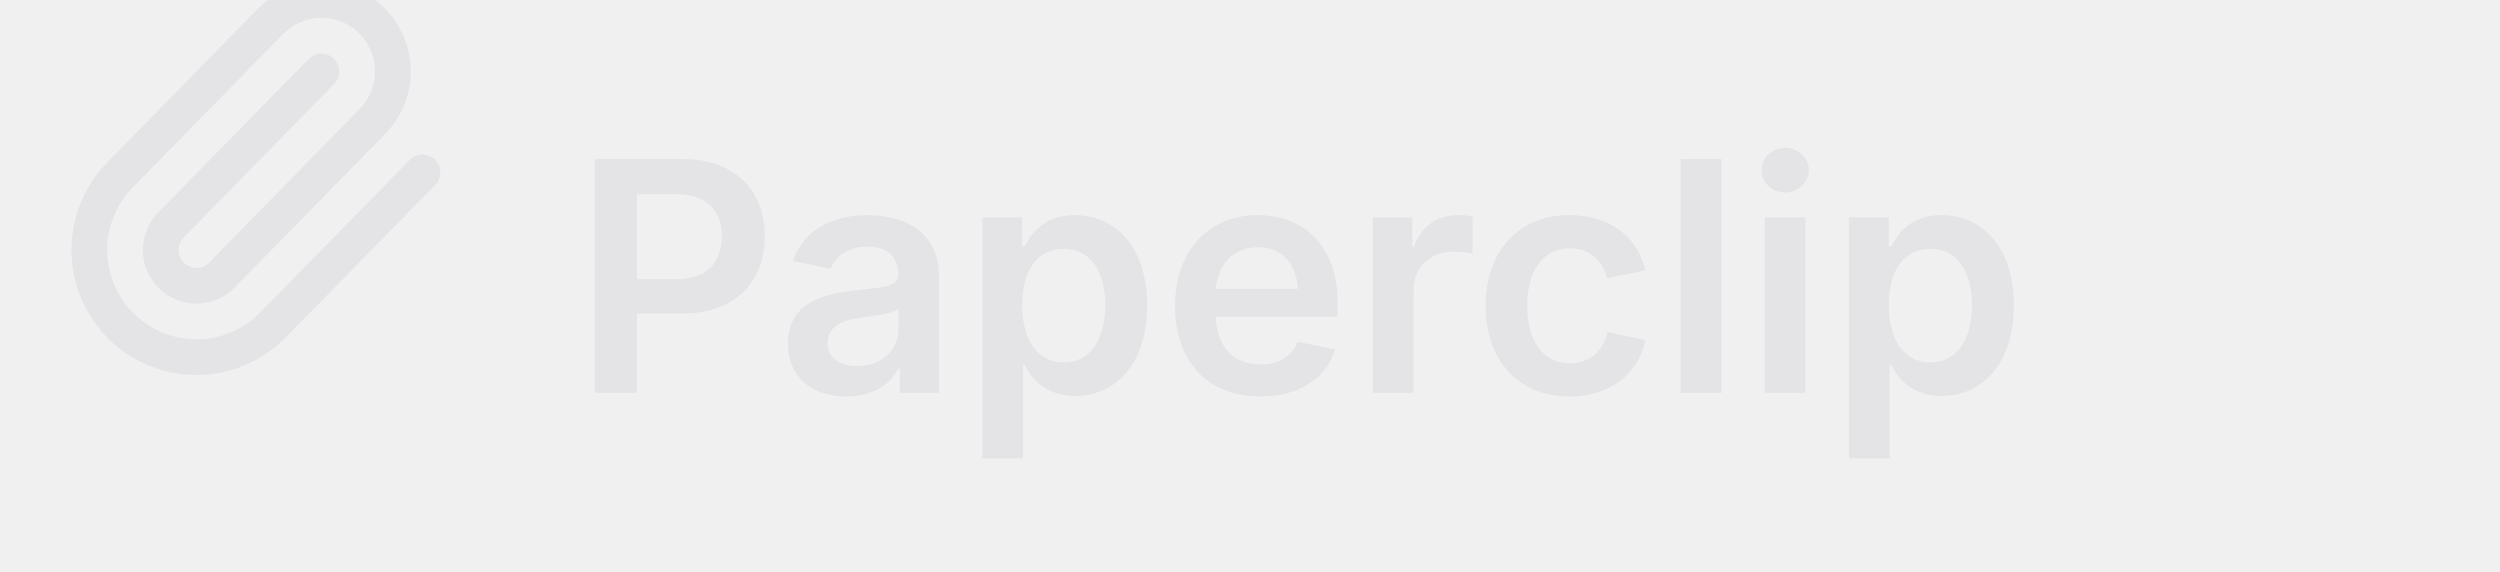
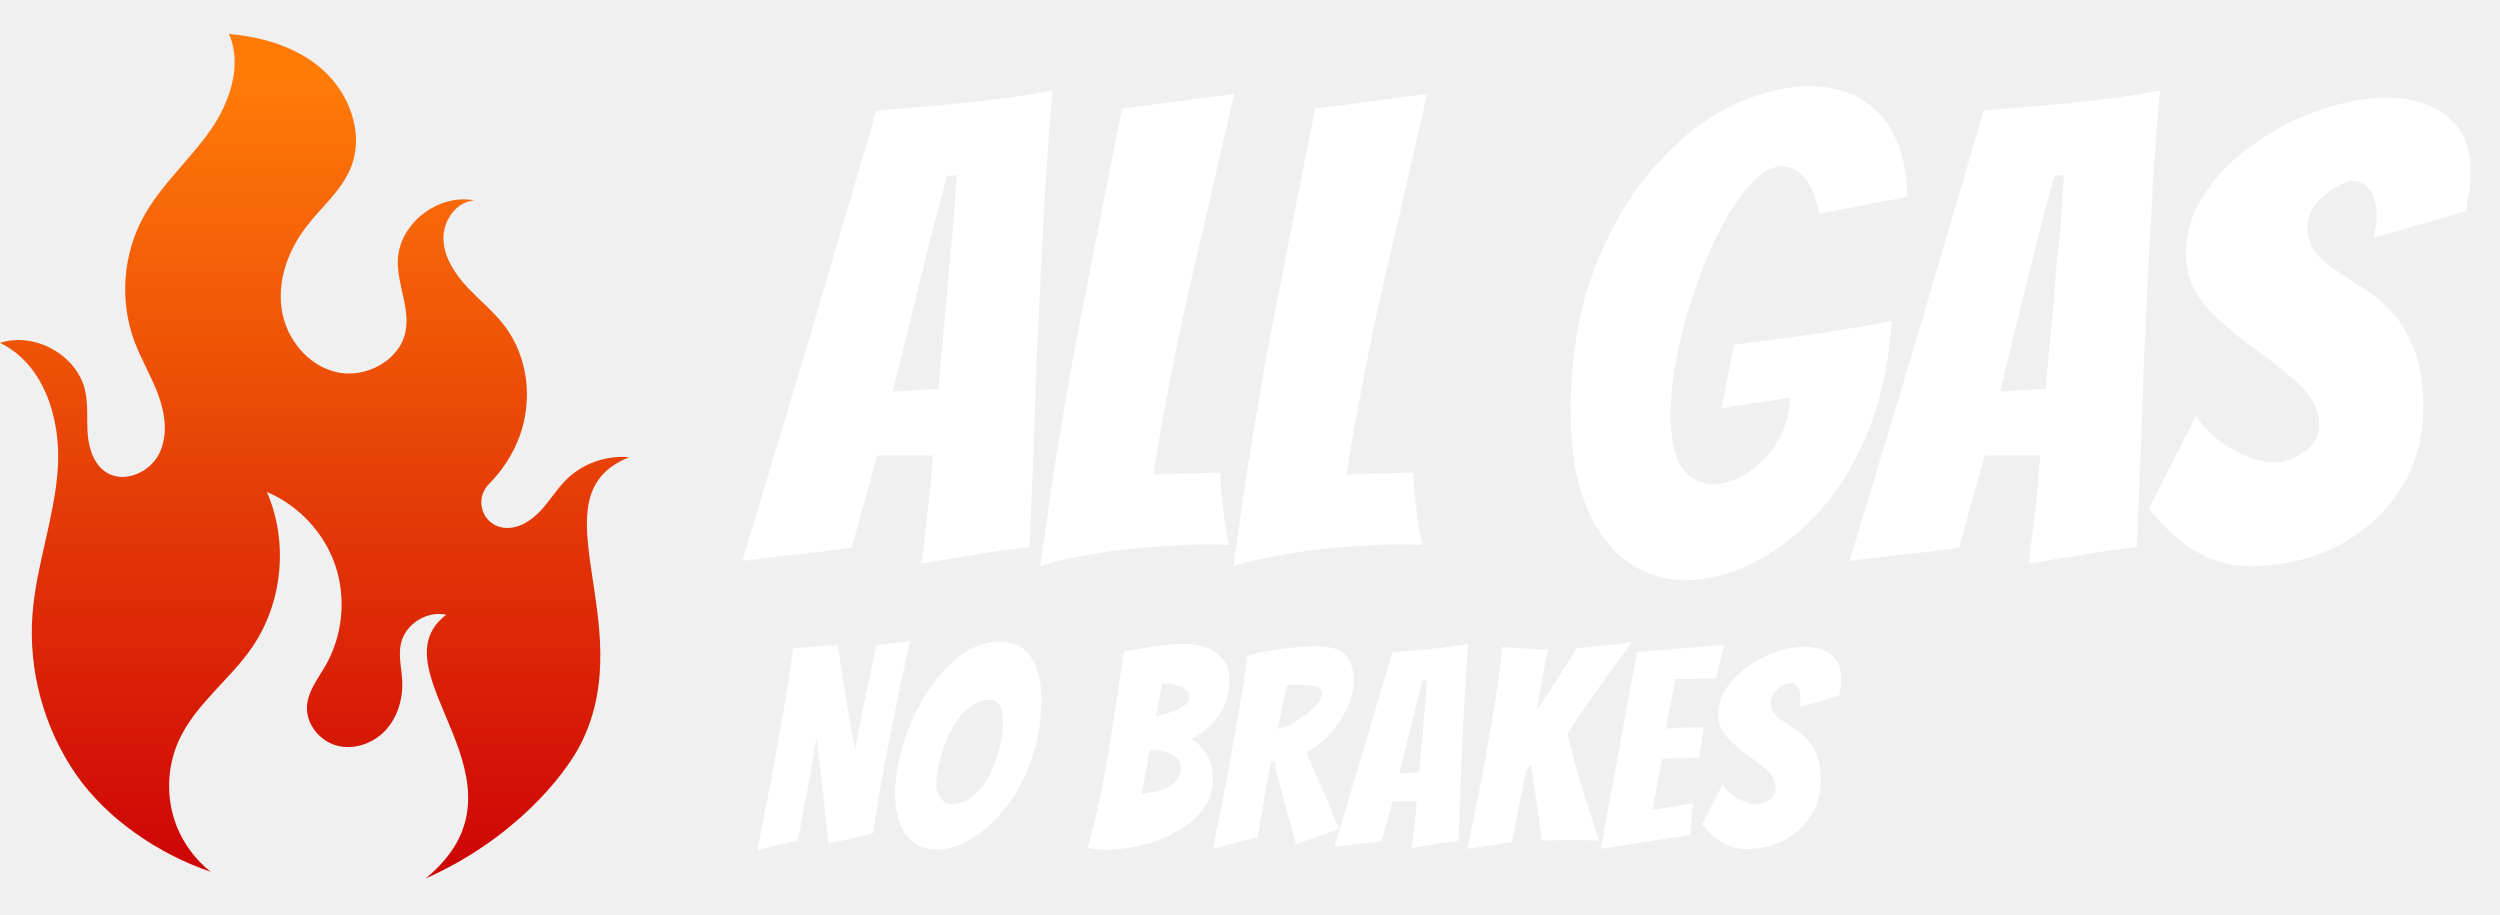
- <svg xmlns="http://www.w3.org/2000/svg" width="140" height="32" viewBox="0 0 140 32" fill="none">
-   <g stroke-linecap="round" stroke-linejoin="round">
-     <path stroke="#e4e4e7" stroke-width="2" d="m18 4-8.414 8.586a2 2 0 0 0 2.829 2.829l8.414-8.586a4 4 0 1 0-5.657-5.657l-8.379 8.551a6 6 0 1 0 8.485 8.485l8.379-8.551" />
+ <svg xmlns="http://www.w3.org/2000/svg" width="1611" height="589" viewBox="0 0 1611 589" fill="none">
+   <g clip-path="url(#clip0_4_82)">
+     <path d="M374.666 478.584C363.608 500.878 329.909 541.439 274.216 566.118C349.984 503.964 239.812 432.761 287.513 396.147C275.046 393.377 261.181 402.162 258.365 414.616C256.567 422.57 258.817 430.811 259.188 438.954C259.711 450.444 256.179 462.341 248.316 470.731C240.453 479.12 228.046 483.458 216.951 480.432C205.859 477.403 197.072 466.426 197.827 454.954C198.465 445.266 205.029 437.187 209.85 428.76C220.881 409.471 223.205 385.416 216.074 364.374C208.939 343.328 192.467 325.645 171.981 317.04C185.987 349.157 182.226 388.382 162.377 417.254C147.987 438.188 125.966 453.807 115.36 476.89C107.359 494.303 106.856 515.015 114.008 532.793C118.562 544.114 126.172 554.142 135.705 561.749C102.005 550.28 68.539 527.513 48.744 498.692C28.174 468.737 18.209 431.887 20.928 395.843C23.31 364.313 35.002 333.984 37.221 302.44C39.444 270.9 28.869 234.879 9.15527e-05 220.951C22.48 213.682 49.648 228.855 54.82 251.557C56.945 260.898 55.764 270.63 56.557 280.169C57.353 289.706 60.817 299.954 69.203 304.811C80.517 311.372 96.21 304.396 102.252 292.931C108.297 281.465 106.671 267.452 102.299 255.274C97.927 243.097 91.039 231.918 86.552 219.784C76.945 193.799 79.198 163.821 92.587 139.509C103.871 119.02 122.144 103.159 135.57 83.954C148.24 65.833 156.302 41.69 147.538 21.882C169.242 23.755 190.926 30.228 207.209 44.284C225.279 59.879 234.971 86.235 226.008 108.175C219.96 122.987 206.834 133.67 197.109 146.442C185.603 161.554 178.701 180.758 181.524 199.423C184.351 218.09 198.192 235.557 216.89 239.825C235.588 244.095 257.471 232.383 261.273 213.881C264.41 198.637 255.869 183.298 256.358 167.747C257.1 144.279 282.184 124.606 305.621 129.123C293.811 129.973 285.449 142.37 285.756 154.008C286.063 165.646 292.914 176.17 300.885 184.779C308.853 193.391 318.184 200.812 325.254 210.15C340.37 230.106 343.416 257.774 334.814 281.171C330.564 292.725 323.665 303.185 314.979 312.017C305.345 321.809 310.914 338.413 324.667 340.076C324.88 340.103 325.092 340.123 325.305 340.143C334.119 340.906 342.363 335.552 348.334 329.13C354.308 322.71 358.818 315.053 365.083 308.903C375.547 298.632 390.787 293.258 405.505 294.651C342.93 319.249 412.97 401.325 374.666 478.584Z" fill="url(#paint0_linear_4_82)" />
+     <path d="M593.797 363.175C594.347 358.502 594.897 353.966 595.447 349.568C595.997 345.17 596.546 340.771 597.096 336.373L599.57 313.282C599.845 309.433 600.12 305.859 600.395 302.561C600.67 299.262 600.945 296.238 601.22 293.489H565.346L548.852 352.867C542.804 353.691 535.657 354.654 527.41 355.753C519.163 356.578 511.466 357.402 504.319 358.227C499.92 358.777 495.522 359.327 491.123 359.877C487 360.426 482.739 360.976 478.341 361.526L510.916 253.491C514.765 240.571 519.163 225.864 524.111 209.371C529.059 192.877 534.007 175.971 538.956 158.652C544.179 141.334 548.989 125.115 553.388 109.995C558.061 94.601 561.772 81.681 564.521 71.235C583.214 69.86 602.182 68.211 621.425 66.287C640.942 64.362 659.91 61.751 678.328 58.452C676.954 73.846 675.579 91.302 674.205 110.82C673.105 130.063 672.006 149.993 670.906 170.61C670.081 191.227 669.119 211.57 668.02 231.637C667.47 250.605 666.783 270.26 665.958 290.603C665.133 310.67 664.308 331.287 663.484 352.454C659.36 353.004 655.237 353.554 651.113 354.104C646.99 354.654 642.867 355.203 638.743 355.753C631.871 356.853 624.311 358.09 616.064 359.464C607.817 360.839 600.395 362.076 593.797 363.175ZM575.242 252.254C576.891 252.254 579.915 252.117 584.313 251.842C588.987 251.567 593.385 251.292 597.509 251.017C601.632 250.742 604.106 250.605 604.931 250.605C604.931 247.031 605.481 239.747 606.58 228.751C607.68 217.755 608.779 206.209 609.879 194.114C610.429 186.966 610.978 179.682 611.528 172.259C612.353 164.562 613.178 156.728 614.002 148.756L616.476 112.882L610.291 113.294L600.807 148.756L575.242 252.254ZM670.336 364.825C673.36 343.108 676.521 321.254 679.82 299.262C683.393 277.27 686.967 256.103 690.541 235.761C694.389 215.143 697.963 196.588 701.262 180.094C704.835 162.226 708.409 144.083 711.983 125.664C715.556 107.246 719.267 88.691 723.116 69.998L795.276 60.514L773.834 153.704C769.986 169.923 766 187.379 761.876 206.072C758.028 224.49 754.454 242.358 751.155 259.677C747.857 276.995 745.245 292.389 743.321 305.859C750.193 305.31 757.478 305.035 765.175 305.035C773.147 304.76 780.157 304.622 786.205 304.622C786.48 310.945 787.03 317.68 787.854 324.827C788.679 331.7 789.504 337.747 790.328 342.97C791.428 347.919 791.978 350.668 791.978 351.217C790.878 351.217 789.778 351.217 788.679 351.217C787.854 351.217 786.892 351.08 785.792 350.805H779.195C768.474 350.805 756.516 351.355 743.321 352.454C730.401 353.279 717.481 354.791 704.56 356.99C691.915 358.914 680.507 361.526 670.336 364.825ZM794.764 364.825C797.788 343.108 800.949 321.254 804.248 299.262C807.822 277.27 811.395 256.103 814.969 235.761C818.818 215.143 822.391 196.588 825.69 180.094C829.264 162.226 832.837 144.083 836.411 125.664C839.985 107.246 843.696 88.691 847.544 69.998L919.705 60.514L898.263 153.704C894.414 169.923 890.428 187.379 886.305 206.072C882.456 224.49 878.883 242.358 875.584 259.677C872.285 276.995 869.674 292.389 867.749 305.859C874.622 305.31 881.906 305.035 889.604 305.035C897.576 304.76 904.585 304.622 910.633 304.622C910.908 310.945 911.458 317.68 912.283 324.827C913.107 331.7 913.932 337.747 914.757 342.97C915.856 347.919 916.406 350.668 916.406 351.217C915.306 351.217 914.207 351.217 913.107 351.217C912.283 351.217 911.32 351.08 910.221 350.805H903.623C892.902 350.805 880.944 351.355 867.749 352.454C854.829 353.279 841.909 354.791 828.989 356.99C816.344 358.914 804.935 361.526 794.764 364.825ZM1086.73 373.896C1076.56 373.896 1066.8 371.697 1057.46 367.299C1048.39 362.9 1040.55 356.165 1033.95 347.094C1027.08 338.297 1021.72 327.164 1017.87 313.694C1014.02 300.224 1012.1 284.417 1012.1 266.274C1012.1 230.812 1017.18 199.887 1027.36 173.496C1037.53 147.106 1050.45 125.115 1066.12 107.521C1081.51 89.928 1098 76.87 1115.6 68.348C1133.47 59.827 1150.1 55.566 1165.49 55.566C1180.34 55.566 1192.43 58.864 1201.78 65.462C1211.12 71.785 1218 80.306 1222.4 91.027C1226.79 101.748 1228.99 113.706 1228.99 126.901L1172.5 137.622C1170.03 126.627 1166.73 118.792 1162.61 114.119C1158.48 109.446 1153.81 107.109 1148.59 107.109C1142.54 107.109 1136.22 110.408 1129.62 117.005C1123.29 123.603 1116.97 132.537 1110.65 143.808C1104.6 154.803 1099.1 167.174 1094.16 180.919C1089.21 194.664 1085.08 208.821 1081.79 223.39C1078.76 237.96 1076.97 251.705 1076.43 264.625C1076.43 281.668 1078.9 293.901 1083.85 301.324C1089.07 308.471 1095.67 312.044 1103.64 312.044C1111.34 312.044 1118.9 309.57 1126.32 304.622C1134.02 299.674 1140.34 293.077 1145.29 284.83C1150.51 276.308 1153.26 266.824 1153.53 256.378L1109.41 262.975L1117.25 222.153L1155.18 217.205C1165.63 215.831 1176.62 214.181 1188.17 212.257C1199.99 210.333 1210.3 208.546 1219.1 206.896C1217.17 234.936 1211.67 259.539 1202.6 280.706C1193.81 301.598 1182.81 318.917 1169.62 332.662C1156.42 346.407 1142.54 356.715 1127.97 363.588C1113.67 370.46 1099.93 373.896 1086.73 373.896ZM1307.35 363.175C1307.9 358.502 1308.45 353.966 1309 349.568C1309.55 345.17 1310.1 340.771 1310.65 336.373L1313.12 313.282C1313.4 309.433 1313.67 305.859 1313.95 302.561C1314.22 299.262 1314.5 296.238 1314.77 293.489H1278.9L1262.4 352.867C1256.35 353.691 1249.21 354.654 1240.96 355.753C1232.71 356.578 1225.02 357.402 1217.87 358.227C1213.47 358.777 1209.07 359.327 1204.67 359.877C1200.55 360.426 1196.29 360.976 1191.89 361.526L1224.47 253.491C1228.32 240.571 1232.71 225.864 1237.66 209.371C1242.61 192.877 1247.56 175.971 1252.51 158.652C1257.73 141.334 1262.54 125.115 1266.94 109.995C1271.61 94.601 1275.32 81.681 1278.07 71.235C1296.76 69.86 1315.73 68.211 1334.98 66.287C1354.49 64.362 1373.46 61.751 1391.88 58.452C1390.5 73.846 1389.13 91.302 1387.76 110.82C1386.66 130.063 1385.56 149.993 1384.46 170.61C1383.63 191.227 1382.67 211.57 1381.57 231.637C1381.02 250.605 1380.33 270.26 1379.51 290.603C1378.68 310.67 1377.86 331.287 1377.03 352.454C1372.91 353.004 1368.79 353.554 1364.66 354.104C1360.54 354.654 1356.42 355.203 1352.29 355.753C1345.42 356.853 1337.86 358.09 1329.61 359.464C1321.37 360.839 1313.95 362.076 1307.35 363.175ZM1288.79 252.254C1290.44 252.254 1293.47 252.117 1297.86 251.842C1302.54 251.567 1306.94 251.292 1311.06 251.017C1315.18 250.742 1317.66 250.605 1318.48 250.605C1318.48 247.031 1319.03 239.747 1320.13 228.751C1321.23 217.755 1322.33 206.209 1323.43 194.114C1323.98 186.966 1324.53 179.682 1325.08 172.259C1325.9 164.562 1326.73 156.728 1327.55 148.756L1330.03 112.882L1323.84 113.294L1314.36 148.756L1288.79 252.254ZM1449.45 364.825C1438.45 364.825 1427.46 361.938 1416.46 356.165C1405.47 350.118 1394.88 340.634 1384.71 327.714L1415.22 267.924C1418.25 273.147 1422.65 278.095 1428.42 282.768C1434.47 287.441 1440.79 291.152 1447.39 293.901C1453.99 296.65 1459.62 298.025 1464.29 298.025C1471.44 298.025 1478.18 295.826 1484.5 291.427C1491.1 287.029 1494.39 281.119 1494.39 273.696C1494.39 264.075 1490 255.278 1481.2 247.306C1472.4 239.334 1462.51 231.5 1451.51 223.803C1440.79 216.105 1430.89 207.446 1421.82 197.825C1413.03 187.929 1408.63 176.658 1408.63 164.013C1408.63 149.718 1412.75 136.523 1421 124.427C1429.24 112.057 1439.97 101.336 1453.16 92.264C1466.36 82.918 1480.38 75.771 1495.22 70.823C1510.34 65.6 1524.63 62.988 1538.1 62.988C1547.72 62.988 1556.66 64.637 1564.91 67.936C1573.15 70.96 1579.75 76.046 1584.7 83.193C1589.65 90.34 1592.12 99.962 1592.12 112.057C1592.12 113.981 1591.98 115.906 1591.71 117.83C1591.71 119.754 1591.57 121.678 1591.3 123.603C1591.02 125.527 1590.61 127.589 1590.06 129.788C1589.78 131.712 1589.51 133.774 1589.23 135.973L1529.44 153.292C1529.99 151.092 1530.41 148.893 1530.68 146.694C1531.23 144.495 1531.51 142.296 1531.51 140.096C1531.51 131.85 1529.99 125.939 1526.97 122.366C1524.22 118.517 1520.51 116.593 1515.84 116.593C1513.36 116.593 1509.79 117.967 1505.12 120.716C1500.44 123.19 1496.18 126.764 1492.33 131.437C1488.76 135.836 1486.97 140.784 1486.97 146.282C1486.97 155.353 1490.68 162.913 1498.11 168.961C1505.8 174.734 1514.6 180.644 1524.5 186.692C1529.17 189.44 1534.39 193.839 1540.17 199.887C1545.94 205.659 1550.89 213.631 1555.01 223.803C1559.41 233.699 1561.61 246.482 1561.61 262.151C1561.61 282.493 1556.52 300.361 1546.35 315.756C1536.45 331.15 1522.98 343.245 1505.94 352.042C1488.9 360.564 1470.07 364.825 1449.45 364.825Z" fill="white" />
+     <path d="M488.069 547.693C489.732 539.259 491.335 531.004 492.88 522.927C494.543 514.731 496.146 506.654 497.69 498.696C499.353 489.431 501.016 480.047 502.679 470.545C504.461 461.043 506.064 451.778 507.49 442.751C509.034 433.723 510.221 425.349 511.053 417.629C512.953 417.51 514.794 417.391 516.576 417.272C518.358 417.154 520.08 417.035 521.743 416.916C523.287 416.797 524.831 416.678 526.376 416.56C528.038 416.441 529.642 416.322 531.186 416.203L539.738 415.669C540.57 420.182 541.282 424.637 541.876 429.031C542.589 433.426 543.242 437.702 543.836 441.86C544.311 444.71 544.846 448.036 545.44 451.837C546.152 455.638 546.806 459.558 547.4 463.596C548.112 467.516 548.766 471.198 549.359 474.643C550.072 478.088 550.666 480.879 551.141 483.017C552.329 476.722 553.279 471.555 553.992 467.516C554.823 463.359 555.595 459.38 556.308 455.579C557.14 451.659 558.09 447.086 559.159 441.86L564.682 415.847L586.419 413.174C584.4 422.083 582.499 430.754 580.717 439.187C578.936 447.621 577.273 455.816 575.729 463.775C572.759 478.147 570.146 491.628 567.889 504.219C565.632 516.691 563.91 527.619 562.722 537.002L533.68 543.773L531.008 516.335C530.77 513.603 530.414 510.336 529.939 506.535C529.464 502.616 528.989 498.637 528.514 494.598C528.038 490.441 527.563 486.699 527.088 483.373C526.613 479.929 526.257 477.375 526.019 475.712C524.831 482.72 523.703 489.55 522.634 496.202C521.565 502.734 520.377 509.089 519.071 515.266C518.239 519.423 517.408 523.758 516.576 528.272C515.864 532.667 515.032 537.121 514.082 541.635L488.069 547.693ZM603.545 547.514C595.706 547.514 589.292 544.486 584.303 538.428C579.314 532.37 576.82 523.224 576.82 510.99C576.82 504.219 577.651 497.092 579.314 489.609C580.977 482.126 583.293 474.762 586.263 467.516C589.232 460.271 592.677 453.56 596.597 447.383C602.892 437.405 610.138 429.269 618.333 422.974C626.529 416.678 635.141 413.531 644.168 413.531C651.295 413.531 656.759 415.372 660.56 419.054C664.479 422.617 667.211 427.25 668.756 432.951C670.3 438.534 671.072 444.354 671.072 450.412C671.072 464.547 668.874 477.731 664.479 489.966C660.203 502.081 654.621 512.356 647.731 520.789C640.842 529.46 633.478 536.112 625.638 540.744C617.918 545.258 610.553 547.514 603.545 547.514ZM613.167 518.116C618.512 518.116 623.203 516.335 627.242 512.771C631.399 509.208 634.903 504.694 637.754 499.23C640.605 493.648 642.743 487.828 644.168 481.77C645.593 475.712 646.306 470.248 646.306 465.378C646.306 463.478 646.128 461.458 645.772 459.32C645.415 457.064 644.643 455.104 643.455 453.441C642.268 451.778 640.427 450.946 637.932 450.946C632.468 450.946 627.539 452.966 623.144 457.004C618.749 460.924 615.067 465.913 612.098 471.97C609.128 478.147 606.931 484.205 605.505 490.144C604.08 496.083 603.367 501.487 603.367 506.357C603.367 508.852 604.258 511.465 606.04 514.197C607.821 516.81 610.197 518.116 613.167 518.116ZM713.205 547.514C708.81 547.514 704.712 547.158 700.911 546.445C706.612 525.659 711.126 504.754 714.452 483.73C717.897 462.587 721.163 441.325 724.251 419.945C730.428 418.638 736.842 417.51 743.494 416.56C750.145 415.491 757.034 414.956 764.161 414.956C768.081 414.956 772.238 415.669 776.633 417.094C781.028 418.401 784.71 420.836 787.68 424.399C790.768 427.844 792.312 432.773 792.312 439.187C792.312 445.126 791.065 450.59 788.571 455.579C786.076 460.568 782.929 464.844 779.128 468.407C775.327 471.97 771.407 474.524 767.368 476.068C769.031 476.9 770.991 478.385 773.248 480.523C775.505 482.661 777.465 485.511 779.128 489.075C780.79 492.638 781.622 496.974 781.622 502.081C781.622 509.208 779.484 515.681 775.208 521.502C771.051 527.203 765.468 531.954 758.46 535.755C751.689 539.556 744.384 542.466 736.545 544.486C728.705 546.505 720.925 547.514 713.205 547.514ZM744.919 461.458C748.601 460.746 752.105 459.795 755.431 458.608C758.757 457.42 761.429 456.054 763.449 454.51C765.587 452.966 766.656 451.303 766.656 449.521C766.656 447.264 765.765 445.483 763.983 444.176C762.201 442.869 760.063 441.919 757.569 441.325C755.075 440.731 752.758 440.434 750.62 440.434H748.839C748.007 445.186 747.235 449.343 746.522 452.906C745.81 456.351 745.275 459.202 744.919 461.458ZM735.832 511.524C738.208 511.287 740.821 510.871 743.672 510.277C746.522 509.683 749.254 508.792 751.868 507.604C754.481 506.298 756.619 504.635 758.282 502.616C760.063 500.478 760.954 497.924 760.954 494.954C760.954 492.104 760.004 489.847 758.104 488.184C756.203 486.521 753.887 485.333 751.155 484.62C748.542 483.789 746.047 483.373 743.672 483.373H742.246C741.652 483.373 741.177 483.433 740.821 483.551C740.108 487.946 739.277 492.579 738.327 497.449C737.376 502.319 736.545 507.01 735.832 511.524ZM781.575 546.98L790.839 500.656C792.265 492.104 793.809 483.314 795.472 474.287C797.135 465.259 798.679 456.351 800.104 447.561C801.648 438.771 802.836 430.516 803.668 422.796C810.438 420.658 817.743 419.113 825.583 418.163C833.422 417.094 841.202 416.56 848.923 416.56C857.95 416.56 864.067 418.519 867.274 422.439C870.6 426.359 872.263 431.645 872.263 438.296C872.263 444.354 870.838 450.471 867.987 456.648C865.136 462.706 861.395 468.229 856.762 473.218C852.249 478.088 847.26 481.948 841.796 484.799C843.934 489.55 846.191 494.776 848.566 500.478C851.061 506.06 853.377 511.405 855.515 516.513C856.703 519.482 857.891 522.452 859.078 525.421C860.385 528.391 861.632 531.36 862.82 534.33L835.204 543.951C834.016 539.794 832.888 535.815 831.818 532.014C830.749 528.213 829.74 524.471 828.79 520.789C827.602 516.394 826.473 512.177 825.404 508.139C824.335 503.982 823.385 500.299 822.554 497.092C821.841 493.885 821.425 491.628 821.306 490.322L818.99 491.035C818.278 494.836 817.387 499.468 816.318 504.932C815.367 510.396 814.477 515.681 813.645 520.789L810.438 539.497L781.575 546.98ZM823.444 469.654C825.583 469.417 828.196 468.526 831.284 466.982C834.491 465.319 837.639 463.299 840.727 460.924C843.934 458.548 846.607 456.113 848.745 453.619C850.883 451.125 851.952 448.927 851.952 447.027C851.952 444.651 850.526 443.107 847.676 442.394C844.944 441.563 841.321 441.147 836.807 441.147H832.888C832.175 441.266 831.522 441.325 830.928 441.325C830.334 441.325 829.74 441.325 829.146 441.325L823.444 469.654ZM909.739 546.445C909.976 544.426 910.214 542.466 910.451 540.566C910.689 538.665 910.926 536.765 911.164 534.864L912.233 524.887C912.352 523.224 912.47 521.68 912.589 520.254C912.708 518.829 912.827 517.523 912.946 516.335H897.445L890.318 541.991C887.705 542.348 884.617 542.763 881.053 543.238C877.49 543.595 874.164 543.951 871.076 544.307C869.175 544.545 867.275 544.782 865.374 545.02C863.593 545.258 861.751 545.495 859.851 545.733L873.926 499.052C875.589 493.47 877.49 487.115 879.628 479.988C881.766 472.861 883.904 465.556 886.042 458.073C888.299 450.59 890.377 443.582 892.278 437.049C894.297 430.397 895.901 424.815 897.088 420.301C905.166 419.707 913.361 418.995 921.676 418.163C930.109 417.332 938.305 416.203 946.263 414.778C945.669 421.43 945.076 428.972 944.482 437.405C944.007 445.72 943.531 454.332 943.056 463.24C942.7 472.149 942.284 480.938 941.809 489.609C941.572 497.805 941.275 506.298 940.918 515.088C940.562 523.758 940.206 532.667 939.849 541.813C938.068 542.051 936.286 542.288 934.504 542.526C932.722 542.763 930.941 543.001 929.159 543.238C926.19 543.713 922.923 544.248 919.36 544.842C915.796 545.436 912.589 545.97 909.739 546.445ZM901.721 498.518C902.434 498.518 903.74 498.458 905.641 498.34C907.66 498.221 909.56 498.102 911.342 497.983C913.124 497.864 914.193 497.805 914.549 497.805C914.549 496.261 914.787 493.113 915.262 488.362C915.737 483.611 916.212 478.622 916.687 473.396C916.925 470.308 917.162 467.16 917.4 463.953C917.756 460.627 918.113 457.242 918.469 453.797L919.538 438.296L916.865 438.474L912.767 453.797L901.721 498.518ZM945.482 546.98C947.264 538.665 948.986 530.47 950.649 522.392C952.312 514.315 953.916 506.357 955.46 498.518C957.954 484.383 960.389 470.426 962.765 456.648C965.141 442.751 966.863 429.507 967.932 416.916L977.197 417.45C978.86 417.569 980.463 417.688 982.007 417.807C983.67 417.926 985.274 418.044 986.818 418.163C988.6 418.282 990.381 418.401 992.163 418.519C993.945 418.519 995.726 418.519 997.508 418.519C997.271 419.47 996.855 421.37 996.261 424.221C995.786 427.072 995.251 429.982 994.657 432.951C994.182 435.802 993.826 437.762 993.588 438.831L990.381 456.47L991.45 456.291C994.895 450.946 998.874 444.77 1003.39 437.762C1007.9 430.754 1012.12 424.043 1016.04 417.629C1021.98 417.154 1027.92 416.619 1033.85 416.025C1039.79 415.431 1045.73 414.659 1051.67 413.709C1048.94 417.391 1046.21 421.073 1043.48 424.755C1040.74 428.438 1038.07 432.12 1035.46 435.802C1032.73 439.603 1029.76 443.76 1026.55 448.274C1023.34 452.787 1020.25 457.242 1017.28 461.637C1014.43 465.913 1012.06 469.595 1010.16 472.683C1011.46 478.622 1012.89 484.502 1014.43 490.322C1015.98 496.142 1017.64 501.844 1019.42 507.426C1021.2 513.009 1022.99 518.651 1024.77 524.352C1026.55 530.054 1028.39 535.815 1030.29 541.635C1027.56 541.516 1024.77 541.457 1021.92 541.457C1019.07 541.338 1016.28 541.278 1013.54 541.278C1010.1 541.278 1006.77 541.338 1003.57 541.457C1000.36 541.457 997.033 541.516 993.588 541.635C993.113 537.834 992.579 533.914 991.985 529.876C991.391 525.718 990.797 521.502 990.203 517.226C989.609 513.068 989.015 508.97 988.421 504.932C987.828 500.775 987.234 496.795 986.64 492.994L983.433 496.736C982.601 500.181 981.71 504.576 980.76 509.921C980.285 512.534 979.75 515.147 979.157 517.76C978.681 520.254 978.206 522.689 977.731 525.065C977.256 527.916 976.722 530.826 976.128 533.795C975.534 536.646 974.94 539.616 974.346 542.704L945.482 546.98ZM1031.52 546.98L1054.86 420.301L1111.17 415.491C1110.33 418.104 1109.62 420.776 1109.03 423.508C1108.43 425.765 1107.84 428.141 1107.25 430.635C1106.77 433.011 1106.35 435.149 1106 437.049C1104.45 437.168 1102.26 437.287 1099.41 437.405C1096.56 437.405 1093.65 437.465 1090.68 437.584C1087.71 437.584 1085.15 437.584 1083.01 437.584C1080.88 437.584 1079.75 437.584 1079.63 437.584L1073.39 469.476L1083.73 468.942C1085.03 468.823 1086.34 468.763 1087.65 468.763C1089.07 468.763 1090.44 468.763 1091.74 468.763C1093.05 468.763 1094.24 468.763 1095.31 468.763C1096.38 468.763 1097.21 468.704 1097.8 468.585C1097.56 470.248 1097.33 471.911 1097.09 473.574C1096.97 475.118 1096.79 476.722 1096.56 478.385L1094.95 488.184C1094.36 488.303 1093.59 488.362 1092.64 488.362C1091.69 488.362 1090.56 488.362 1089.25 488.362C1087.94 488.481 1086.58 488.54 1085.15 488.54C1083.73 488.54 1082.36 488.6 1081.05 488.718C1079.51 488.837 1077.91 488.897 1076.24 488.897C1074.58 488.897 1072.8 488.956 1070.9 489.075L1064.84 521.858L1090.85 517.76L1089.07 538.071L1031.52 546.98ZM1124.85 547.158C1120.1 547.158 1115.35 545.911 1110.6 543.417C1105.85 540.803 1101.27 536.705 1096.88 531.123L1110.06 505.288C1111.37 507.545 1113.27 509.683 1115.77 511.702C1118.38 513.722 1121.11 515.325 1123.96 516.513C1126.81 517.701 1129.25 518.295 1131.27 518.295C1134.35 518.295 1137.26 517.344 1140 515.444C1142.85 513.543 1144.27 510.99 1144.27 507.783C1144.27 503.625 1142.37 499.824 1138.57 496.38C1134.77 492.935 1130.49 489.55 1125.74 486.224C1121.11 482.898 1116.83 479.157 1112.91 474.999C1109.11 470.723 1107.21 465.853 1107.21 460.389C1107.21 454.213 1109 448.511 1112.56 443.285C1116.12 437.94 1120.75 433.308 1126.46 429.388C1132.16 425.349 1138.21 422.261 1144.63 420.123C1151.16 417.866 1157.34 416.738 1163.16 416.738C1167.32 416.738 1171.18 417.45 1174.74 418.876C1178.3 420.182 1181.15 422.38 1183.29 425.468C1185.43 428.556 1186.5 432.714 1186.5 437.94C1186.5 438.771 1186.44 439.603 1186.32 440.434C1186.32 441.266 1186.26 442.097 1186.14 442.929C1186.02 443.76 1185.85 444.651 1185.61 445.601C1185.49 446.433 1185.37 447.324 1185.25 448.274L1159.42 455.757C1159.65 454.807 1159.83 453.856 1159.95 452.906C1160.19 451.956 1160.31 451.006 1160.31 450.056C1160.31 446.492 1159.65 443.938 1158.35 442.394C1157.16 440.731 1155.56 439.9 1153.54 439.9C1152.47 439.9 1150.92 440.494 1148.91 441.682C1146.89 442.751 1145.04 444.295 1143.38 446.314C1141.84 448.214 1141.07 450.352 1141.07 452.728C1141.07 456.648 1142.67 459.914 1145.88 462.527C1149.2 465.022 1153 467.576 1157.28 470.189C1159.3 471.377 1161.56 473.277 1164.05 475.89C1166.54 478.385 1168.68 481.829 1170.46 486.224C1172.36 490.5 1173.31 496.023 1173.31 502.794C1173.31 511.584 1171.12 519.304 1166.72 525.956C1162.45 532.608 1156.63 537.834 1149.26 541.635C1141.9 545.317 1133.76 547.158 1124.85 547.158Z" fill="white" />
  </g>
-   <text x="32" y="22" font-family="system-ui, -apple-system, sans-serif" font-size="18" font-weight="600" fill="#e4e4e7">Paperclip</text>
+   <defs>
+     <linearGradient id="paint0_linear_4_82" x1="202.753" y1="52.018" x2="202.753" y2="551.22" gradientUnits="userSpaceOnUse">
+       <stop stop-color="#FF7B08" />
+       <stop offset="1" stop-color="#CF0606" />
+     </linearGradient>
+     <clipPath id="clip0_4_82">
+       <rect width="1611" height="589" fill="white" />
+     </clipPath>
+   </defs>
</svg>
